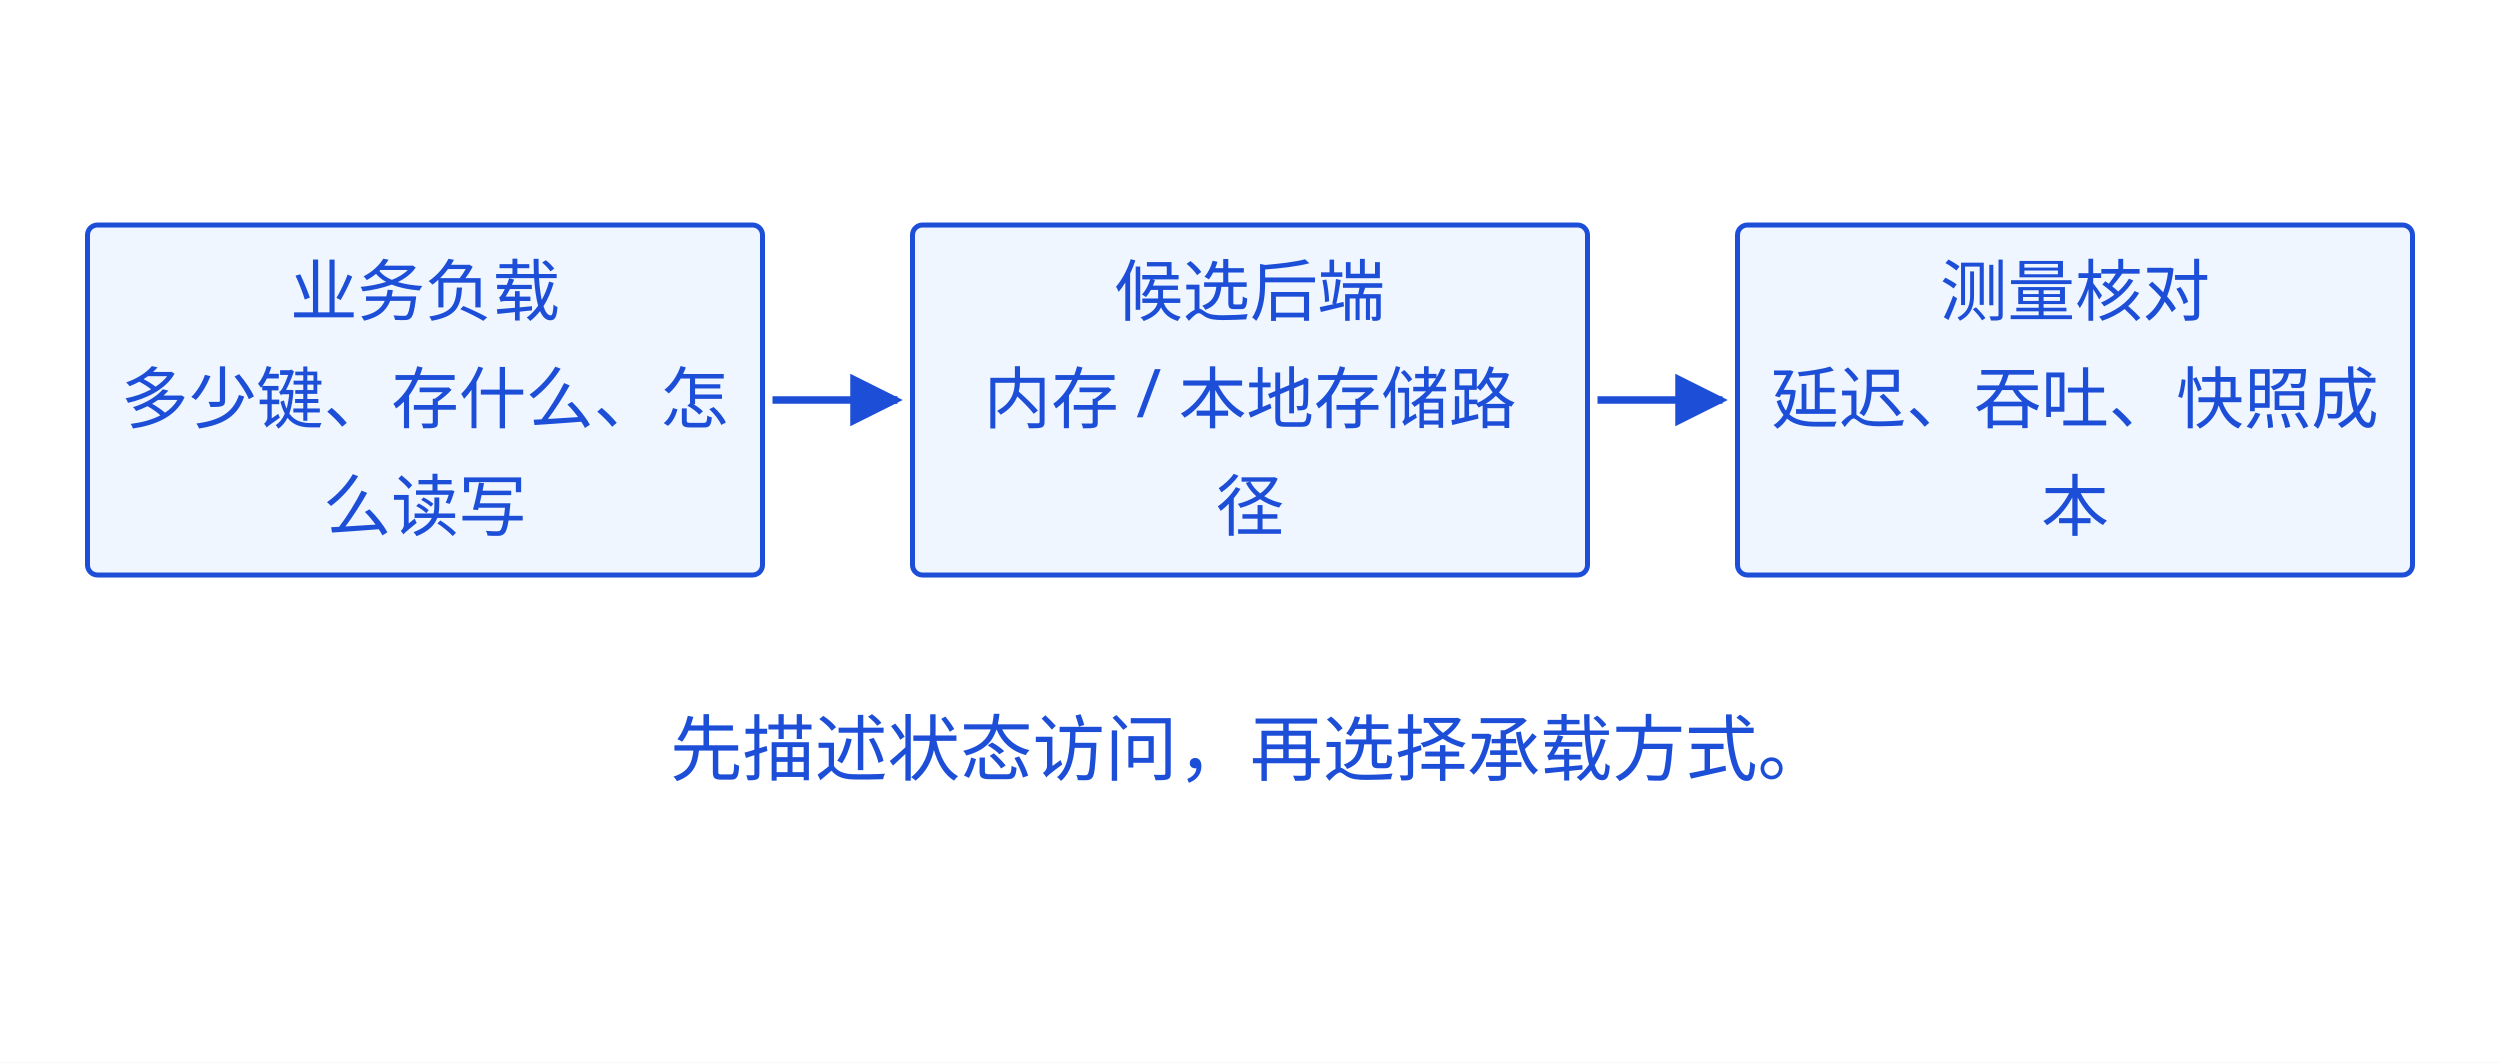
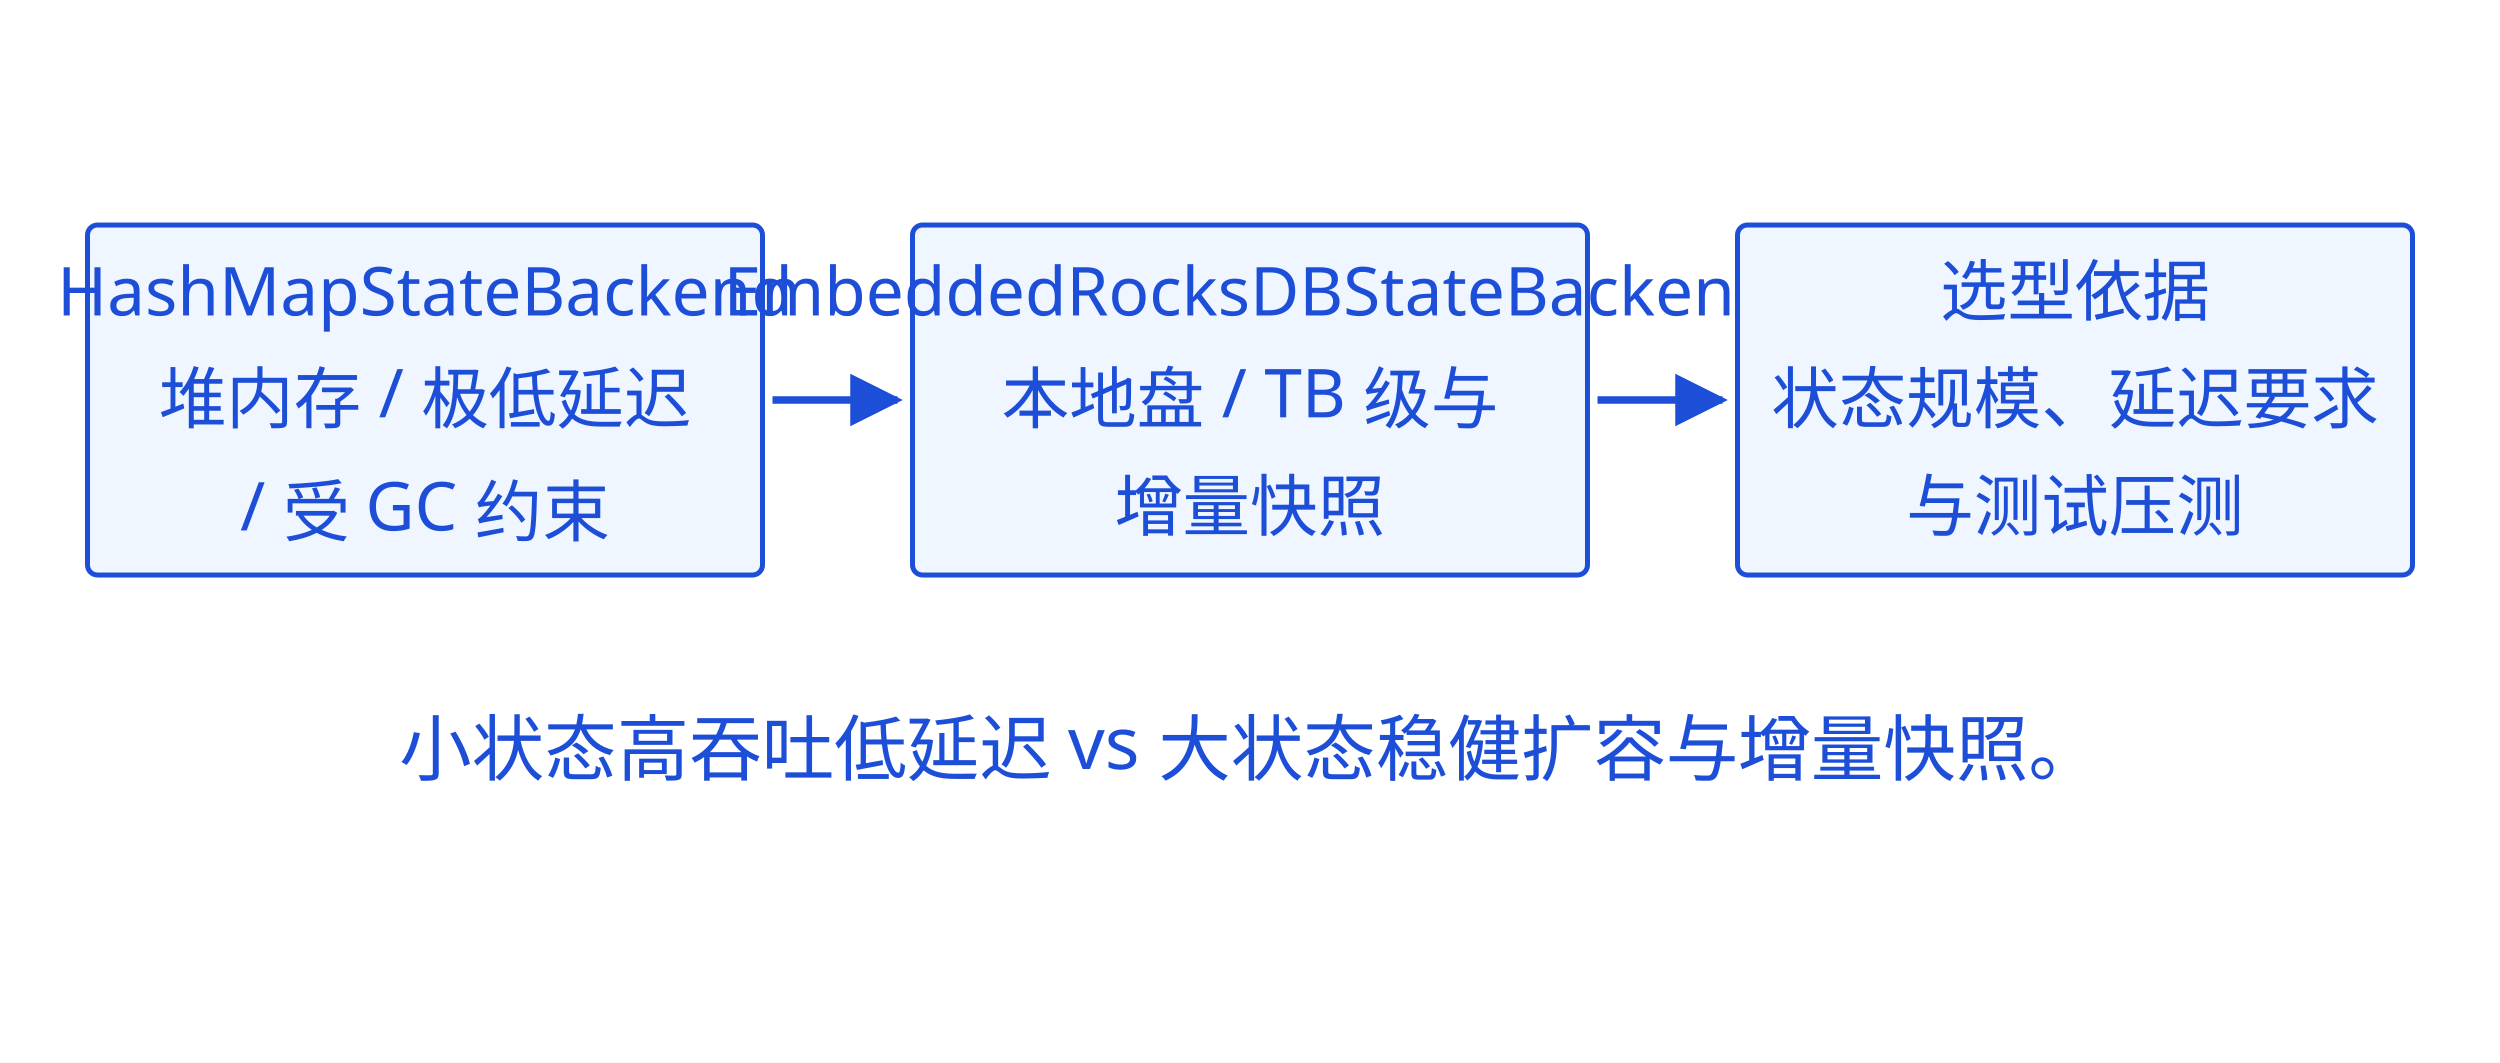
<svg xmlns="http://www.w3.org/2000/svg" viewBox="0 0 1000 425" role="img">
  <defs>
    <marker id="1d4ed8" viewBox="0 0 10 10" refX="9" refY="5" markerWidth="7" markerHeight="7" orient="auto">
      <path d="M0 0L10 5L0 10Z" fill="#1d4ed8" />
    </marker>
    <marker id="dc2626" viewBox="0 0 10 10" refX="9" refY="5" markerWidth="7" markerHeight="7" orient="auto">
      <path d="M0 0L10 5L0 10Z" fill="#dc2626" />
    </marker>
    <marker id="15803d" viewBox="0 0 10 10" refX="9" refY="5" markerWidth="7" markerHeight="7" orient="auto">
      <path d="M0 0L10 5L0 10Z" fill="#15803d" />
    </marker>
    <marker id="b45309" viewBox="0 0 10 10" refX="9" refY="5" markerWidth="7" markerHeight="7" orient="auto">
      <path d="M0 0L10 5L0 10Z" fill="#b45309" />
    </marker>
    <marker id="64748b" viewBox="0 0 10 10" refX="9" refY="5" markerWidth="7" markerHeight="7" orient="auto">
      <path d="M0 0L10 5L0 10Z" fill="#64748b" />
    </marker>
  </defs>
  <rect width="1000" height="425" fill="white" />
  <g font-family="PingFang SC,Microsoft YaHei,sans-serif">
    <rect x="35.0" y="90" width="270" height="140" rx="4" fill="#eff6ff" stroke="#1d4ed8" stroke-width="2" />
-     <text x="170.0" y="126.18" font-size="27" fill="#1d4ed8" text-anchor="middle" font-weight="400">业务负载</text>
-     <text x="170.0" y="169.18" font-size="27" fill="#1d4ed8" text-anchor="middle" font-weight="400">多少键、存什么、怎</text>
-     <text x="170.0" y="212.18" font-size="27" fill="#1d4ed8" text-anchor="middle" font-weight="400">么读写</text>
+     <text x="170.0" y="126.18" font-size="27" fill="#1d4ed8" text-anchor="middle" font-weight="400">HashMapStateBackend</text>
+     <text x="170.0" y="169.18" font-size="27" fill="#1d4ed8" text-anchor="middle" font-weight="400">堆内存 / 极低延迟 </text>
+     <text x="170.0" y="212.18" font-size="27" fill="#1d4ed8" text-anchor="middle" font-weight="400">/ 受 GC 约束</text>
    <path d="M309.0 160L359.0 160" fill="none" stroke="#1d4ed8" stroke-width="3" marker-end="url(#1d4ed8)" />
    <rect x="365.0" y="90" width="270" height="140" rx="4" fill="#eff6ff" stroke="#1d4ed8" stroke-width="2" />
-     <text x="500.0" y="126.18" font-size="27" fill="#1d4ed8" text-anchor="middle" font-weight="400">候选后端</text>
-     <text x="500.0" y="169.18" font-size="27" fill="#1d4ed8" text-anchor="middle" font-weight="400">内存 / 本地存储路</text>
-     <text x="500.0" y="212.18" font-size="27" fill="#1d4ed8" text-anchor="middle" font-weight="400">径</text>
+     <text x="500.0" y="126.18" font-size="27" fill="#1d4ed8" text-anchor="middle" font-weight="400">EmbeddedRocksDBStateBackend</text>
+     <text x="500.0" y="169.18" font-size="27" fill="#1d4ed8" text-anchor="middle" font-weight="400">本地盘 / TB 级与</text>
+     <text x="500.0" y="212.18" font-size="27" fill="#1d4ed8" text-anchor="middle" font-weight="400">增量快照</text>
    <path d="M639.0 160L689.0 160" fill="none" stroke="#1d4ed8" stroke-width="3" marker-end="url(#1d4ed8)" />
    <rect x="695.0" y="90" width="270" height="140" rx="4" fill="#eff6ff" stroke="#1d4ed8" stroke-width="2" />
-     <text x="830.0" y="126.18" font-size="27" fill="#1d4ed8" text-anchor="middle" font-weight="400">测量核对</text>
-     <text x="830.0" y="169.18" font-size="27" fill="#1d4ed8" text-anchor="middle" font-weight="400">延迟、吞吐、快照成</text>
-     <text x="830.0" y="212.18" font-size="27" fill="#1d4ed8" text-anchor="middle" font-weight="400">本</text>
-     <text x="500" y="310" font-size="29" fill="#1d4ed8" text-anchor="middle" font-weight="400">先描述状态访问，再选择承载方式。</text>
+     <text x="830.0" y="126.18" font-size="27" fill="#1d4ed8" text-anchor="middle" font-weight="400">选型依据</text>
+     <text x="830.0" y="169.18" font-size="27" fill="#1d4ed8" text-anchor="middle" font-weight="400">状态规模、延迟要求</text>
+     <text x="830.0" y="212.18" font-size="27" fill="#1d4ed8" text-anchor="middle" font-weight="400">与测试压测</text>
+     <text x="500" y="310" font-size="29" fill="#1d4ed8" text-anchor="middle" font-weight="400">小状态高吞吐低延迟 vs 大状态稳健扩容与增量快照。</text>
  </g>
</svg>
